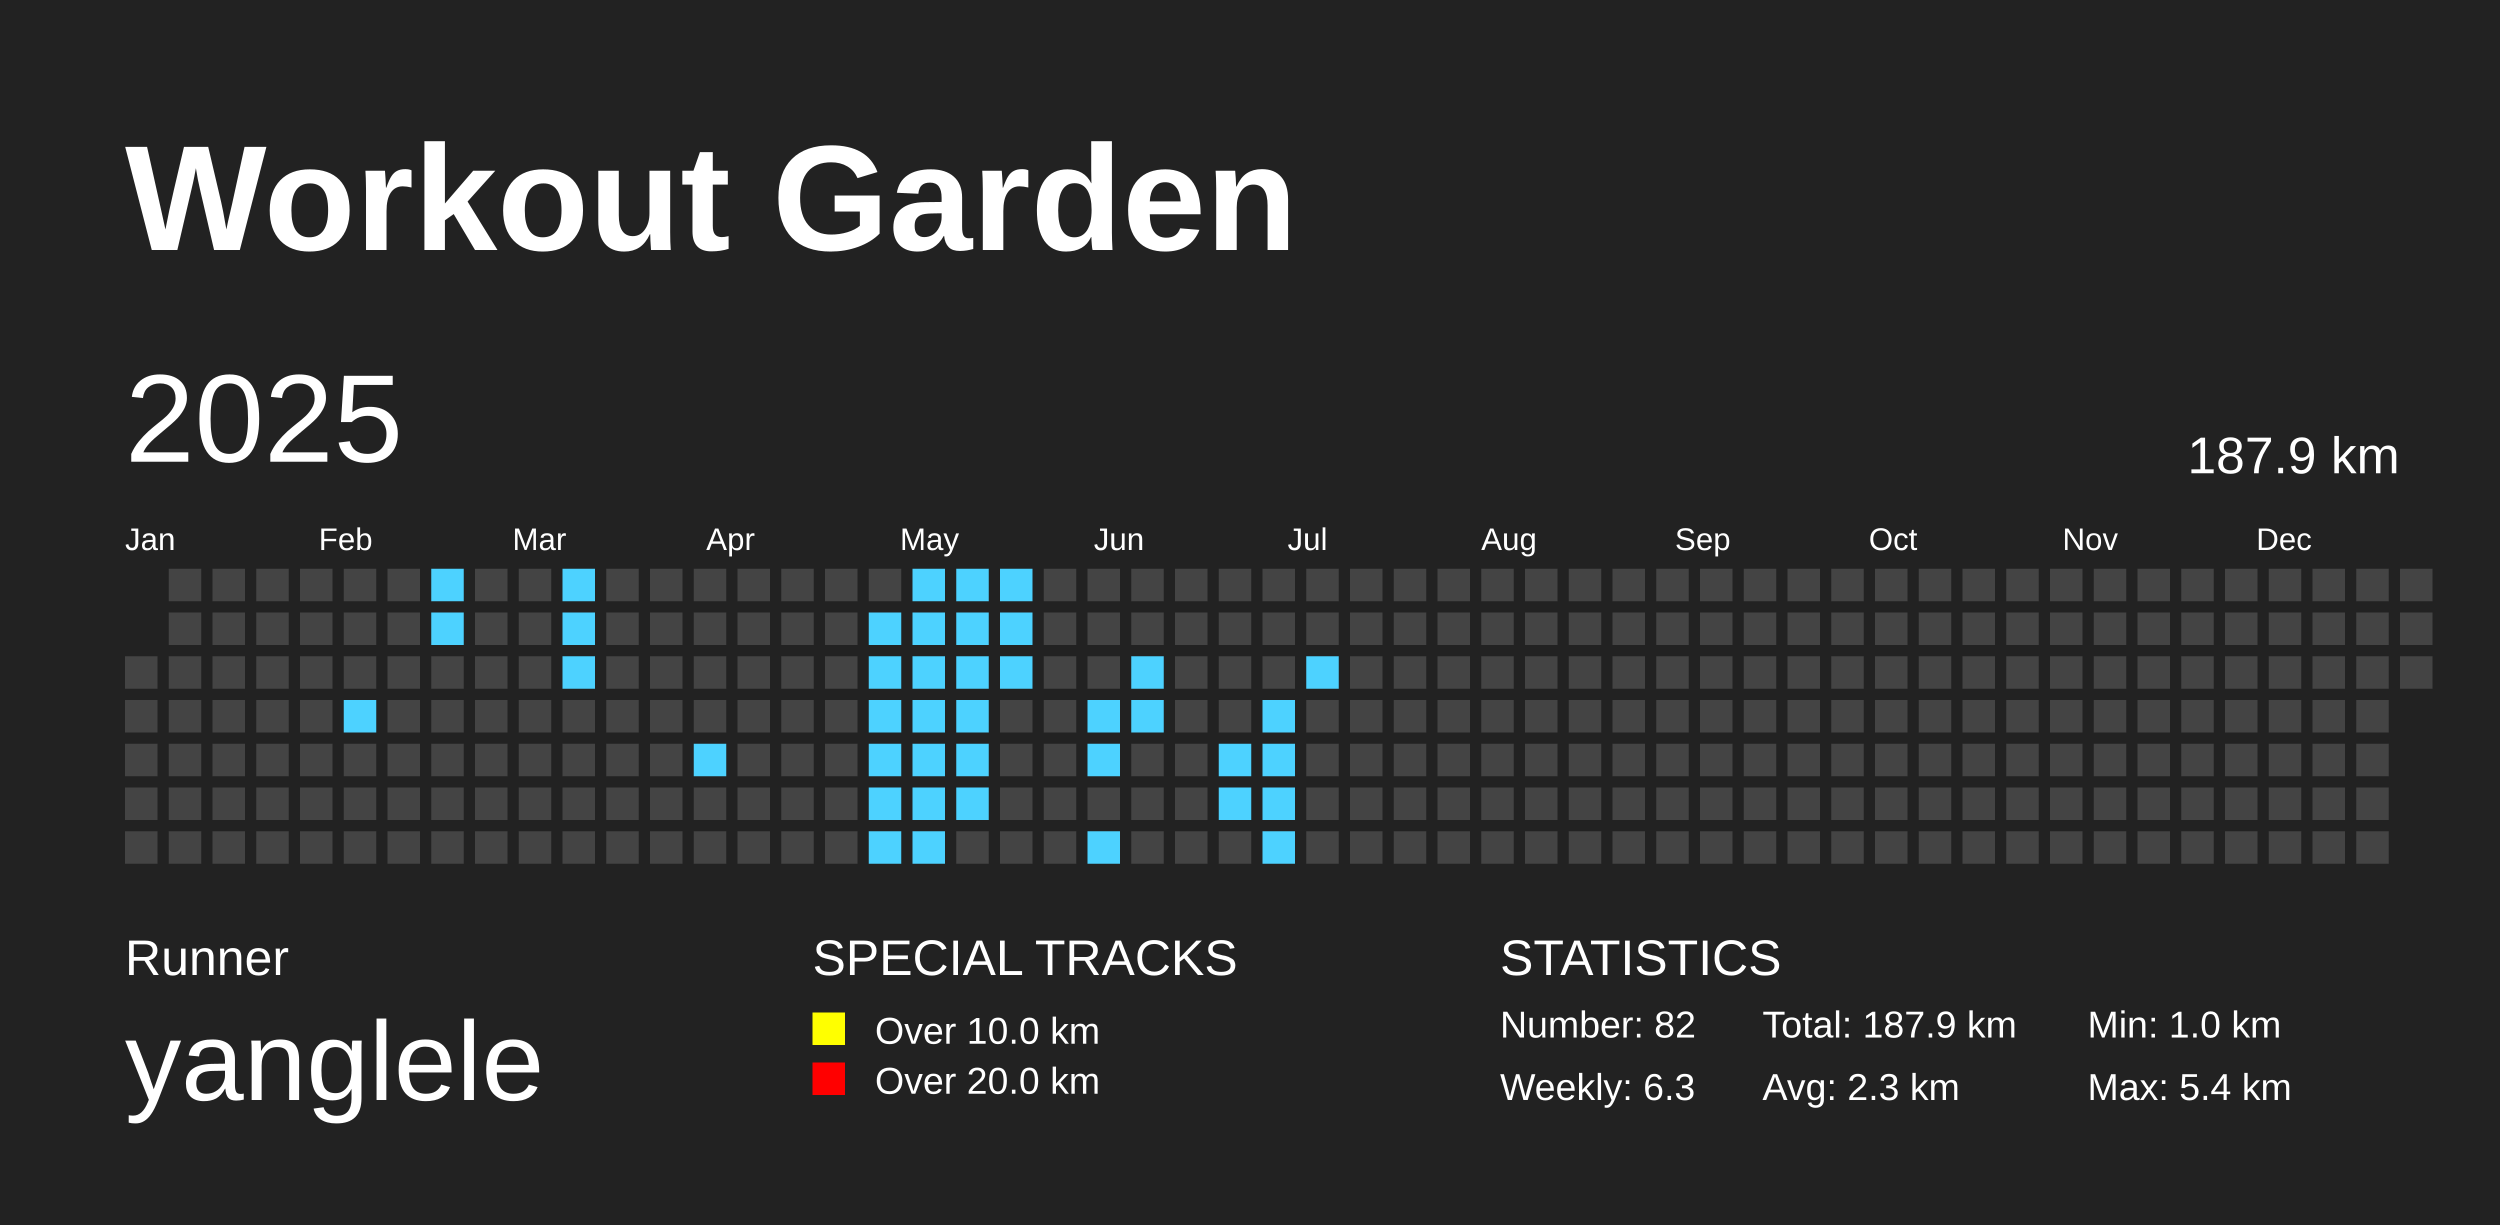
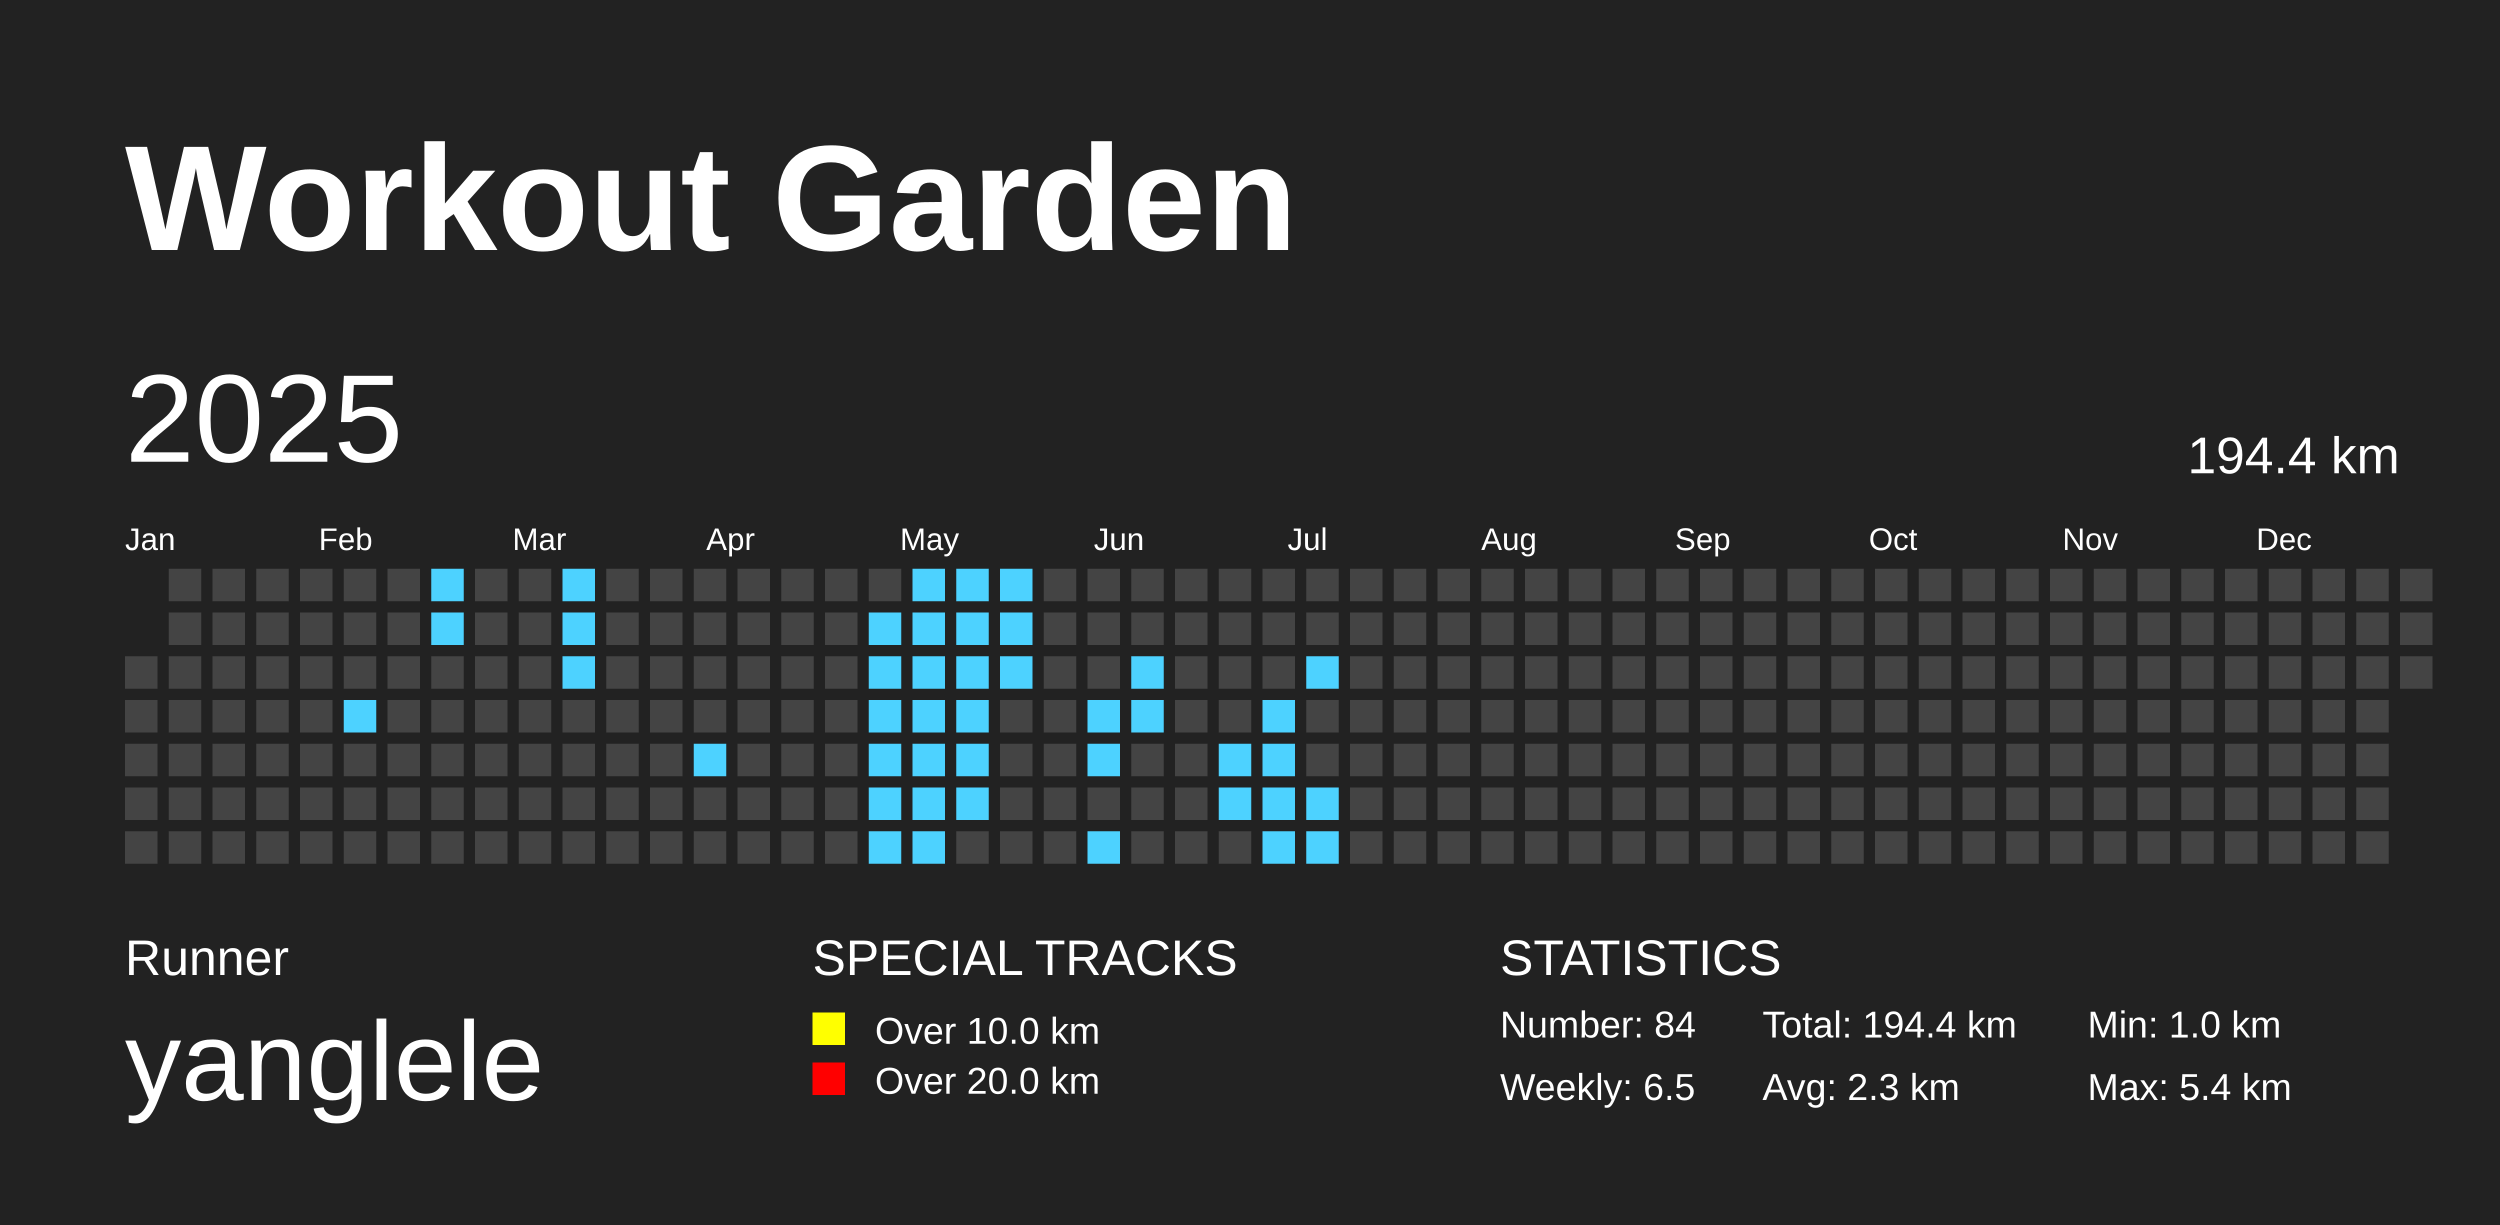
<svg xmlns="http://www.w3.org/2000/svg" baseProfile="full" height="98mm" version="1.1" viewBox="0,0,200,98" width="200mm">
  <defs />
  <rect fill="#222222" height="98" width="200" x="0" y="0" />
  <text fill="#FFFFFF" style="font-size:12px; font-family:Arial; font-weight:bold;" x="10" y="20">Workout Garden</text>
  <text fill="#FFFFFF" style="font-size:4px; font-family:Arial" x="10" y="78">Runner</text>
  <text fill="#FFFFFF" style="font-size:9px; font-family:Arial" x="10" y="88">yanglele</text>
  <text fill="#FFFFFF" style="font-size:4px; font-family:Arial" x="65" y="78">SPECIAL TRACKS</text>
  <rect fill="yellow" height="2.6" width="2.6" x="65" y="81" />
  <text fill="#FFFFFF" style="font-size:3px; font-family:Arial" x="70" y="83.5">Over 10.0 km</text>
  <rect fill="red" height="2.6" width="2.6" x="65" y="85" />
  <text fill="#FFFFFF" style="font-size:3px; font-family:Arial" x="70" y="87.5">Over 20.0 km</text>
  <text fill="#FFFFFF" style="font-size:4px; font-family:Arial" x="120" y="78">STATISTICS</text>
-   <text fill="#FFFFFF" style="font-size:3px; font-family:Arial" x="120" y="83">Number: 82</text>
-   <text fill="#FFFFFF" style="font-size:3px; font-family:Arial" x="120" y="88">Weekly: 6.3</text>
-   <text fill="#FFFFFF" style="font-size:3px; font-family:Arial" x="141" y="83">Total: 187.9 km</text>
+   <text fill="#FFFFFF" style="font-size:3px; font-family:Arial" x="120" y="83">Number: 84</text>
+   <text fill="#FFFFFF" style="font-size:3px; font-family:Arial" x="120" y="88">Weekly: 6.5</text>
+   <text fill="#FFFFFF" style="font-size:3px; font-family:Arial" x="141" y="83">Total: 194.4 km</text>
  <text fill="#FFFFFF" style="font-size:3px; font-family:Arial" x="141" y="88">Avg: 2.3 km</text>
  <text fill="#FFFFFF" style="font-size:3px; font-family:Arial" x="167" y="83">Min: 1.0 km</text>
  <text fill="#FFFFFF" style="font-size:3px; font-family:Arial" x="167" y="88">Max: 5.4 km</text>
  <text dominant-baseline="hanging" fill="#FFFFFF" style="font-size:10.0px; font-family:Arial;" x="10" y="30">2025</text>
-   <text dominant-baseline="hanging" fill="#FFFFFF" style="font-size:4.125px; font-family:Arial;" x="175" y="35">187.9 km</text>
+   <text dominant-baseline="hanging" fill="#FFFFFF" style="font-size:4.125px; font-family:Arial;" x="175" y="35">194.4 km</text>
  <text fill="#FFFFFF" style="font-size:2.5px; font-family:Arial" x="10.0" y="44">Jan</text>
  <text fill="#FFFFFF" style="font-size:2.5px; font-family:Arial" x="25.5" y="44">Feb</text>
  <text fill="#FFFFFF" style="font-size:2.5px; font-family:Arial" x="41.0" y="44">Mar</text>
  <text fill="#FFFFFF" style="font-size:2.5px; font-family:Arial" x="56.5" y="44">Apr</text>
  <text fill="#FFFFFF" style="font-size:2.5px; font-family:Arial" x="72.0" y="44">May</text>
  <text fill="#FFFFFF" style="font-size:2.5px; font-family:Arial" x="87.5" y="44">Jun</text>
  <text fill="#FFFFFF" style="font-size:2.5px; font-family:Arial" x="103.0" y="44">Jul</text>
  <text fill="#FFFFFF" style="font-size:2.5px; font-family:Arial" x="118.5" y="44">Aug</text>
  <text fill="#FFFFFF" style="font-size:2.5px; font-family:Arial" x="134.0" y="44">Sep</text>
  <text fill="#FFFFFF" style="font-size:2.5px; font-family:Arial" x="149.5" y="44">Oct</text>
  <text fill="#FFFFFF" style="font-size:2.5px; font-family:Arial" x="165.0" y="44">Nov</text>
  <text fill="#FFFFFF" style="font-size:2.5px; font-family:Arial" x="180.5" y="44">Dec</text>
  <rect fill="#444444" height="2.6" width="2.6" x="10.0" y="52.5" />
  <rect fill="#444444" height="2.6" width="2.6" x="10.0" y="56.0" />
  <rect fill="#444444" height="2.6" width="2.6" x="10.0" y="59.5" />
  <rect fill="#444444" height="2.6" width="2.6" x="10.0" y="63.0" />
  <rect fill="#444444" height="2.6" width="2.6" x="10.0" y="66.5" />
  <rect fill="#444444" height="2.6" width="2.6" x="13.5" y="45.5" />
  <rect fill="#444444" height="2.6" width="2.6" x="13.5" y="49.0" />
  <rect fill="#444444" height="2.6" width="2.6" x="13.5" y="52.5" />
  <rect fill="#444444" height="2.6" width="2.6" x="13.5" y="56.0" />
  <rect fill="#444444" height="2.6" width="2.6" x="13.5" y="59.5" />
  <rect fill="#444444" height="2.6" width="2.6" x="13.5" y="63.0" />
  <rect fill="#444444" height="2.6" width="2.6" x="13.5" y="66.5" />
  <rect fill="#444444" height="2.6" width="2.6" x="17.0" y="45.5" />
  <rect fill="#444444" height="2.6" width="2.6" x="17.0" y="49.0" />
  <rect fill="#444444" height="2.6" width="2.6" x="17.0" y="52.5" />
  <rect fill="#444444" height="2.6" width="2.6" x="17.0" y="56.0" />
  <rect fill="#444444" height="2.6" width="2.6" x="17.0" y="59.5" />
  <rect fill="#444444" height="2.6" width="2.6" x="17.0" y="63.0" />
  <rect fill="#444444" height="2.6" width="2.6" x="17.0" y="66.5" />
  <rect fill="#444444" height="2.6" width="2.6" x="20.5" y="45.5" />
  <rect fill="#444444" height="2.6" width="2.6" x="20.5" y="49.0" />
  <rect fill="#444444" height="2.6" width="2.6" x="20.5" y="52.5" />
  <rect fill="#444444" height="2.6" width="2.6" x="20.5" y="56.0" />
  <rect fill="#444444" height="2.6" width="2.6" x="20.5" y="59.5" />
  <rect fill="#444444" height="2.6" width="2.6" x="20.5" y="63.0" />
  <rect fill="#444444" height="2.6" width="2.6" x="20.5" y="66.5" />
  <rect fill="#444444" height="2.6" width="2.6" x="24.0" y="45.5" />
  <rect fill="#444444" height="2.6" width="2.6" x="24.0" y="49.0" />
  <rect fill="#444444" height="2.6" width="2.6" x="24.0" y="52.5" />
  <rect fill="#444444" height="2.6" width="2.6" x="24.0" y="56.0" />
  <rect fill="#444444" height="2.6" width="2.6" x="24.0" y="59.5" />
  <rect fill="#444444" height="2.6" width="2.6" x="24.0" y="63.0" />
  <rect fill="#444444" height="2.6" width="2.6" x="24.0" y="66.5" />
  <rect fill="#444444" height="2.6" width="2.6" x="27.5" y="45.5" />
  <rect fill="#444444" height="2.6" width="2.6" x="27.5" y="49.0" />
  <rect fill="#444444" height="2.6" width="2.6" x="27.5" y="52.5" />
  <rect fill="#4DD2FF" height="2.6" width="2.6" x="27.5" y="56.0" />
  <rect fill="#444444" height="2.6" width="2.6" x="27.5" y="59.5" />
  <rect fill="#444444" height="2.6" width="2.6" x="27.5" y="63.0" />
  <rect fill="#444444" height="2.6" width="2.6" x="27.5" y="66.5" />
  <rect fill="#444444" height="2.6" width="2.6" x="31.0" y="45.5" />
  <rect fill="#444444" height="2.6" width="2.6" x="31.0" y="49.0" />
  <rect fill="#444444" height="2.6" width="2.6" x="31.0" y="52.5" />
  <rect fill="#444444" height="2.6" width="2.6" x="31.0" y="56.0" />
  <rect fill="#444444" height="2.6" width="2.6" x="31.0" y="59.5" />
  <rect fill="#444444" height="2.6" width="2.6" x="31.0" y="63.0" />
  <rect fill="#444444" height="2.6" width="2.6" x="31.0" y="66.5" />
  <rect fill="#4DD2FF" height="2.6" width="2.6" x="34.5" y="45.5" />
  <rect fill="#4DD2FF" height="2.6" width="2.6" x="34.5" y="49.0" />
  <rect fill="#444444" height="2.6" width="2.6" x="34.5" y="52.5" />
  <rect fill="#444444" height="2.6" width="2.6" x="34.5" y="56.0" />
  <rect fill="#444444" height="2.6" width="2.6" x="34.5" y="59.5" />
  <rect fill="#444444" height="2.6" width="2.6" x="34.5" y="63.0" />
  <rect fill="#444444" height="2.6" width="2.6" x="34.5" y="66.5" />
  <rect fill="#444444" height="2.6" width="2.6" x="38.0" y="45.5" />
  <rect fill="#444444" height="2.6" width="2.6" x="38.0" y="49.0" />
  <rect fill="#444444" height="2.6" width="2.6" x="38.0" y="52.5" />
  <rect fill="#444444" height="2.6" width="2.6" x="38.0" y="56.0" />
  <rect fill="#444444" height="2.6" width="2.6" x="38.0" y="59.5" />
  <rect fill="#444444" height="2.6" width="2.6" x="38.0" y="63.0" />
  <rect fill="#444444" height="2.6" width="2.6" x="38.0" y="66.5" />
  <rect fill="#444444" height="2.6" width="2.6" x="41.5" y="45.5" />
  <rect fill="#444444" height="2.6" width="2.6" x="41.5" y="49.0" />
  <rect fill="#444444" height="2.6" width="2.6" x="41.5" y="52.5" />
  <rect fill="#444444" height="2.6" width="2.6" x="41.5" y="56.0" />
  <rect fill="#444444" height="2.6" width="2.6" x="41.5" y="59.5" />
  <rect fill="#444444" height="2.6" width="2.6" x="41.5" y="63.0" />
  <rect fill="#444444" height="2.6" width="2.6" x="41.5" y="66.5" />
  <rect fill="#4DD2FF" height="2.6" width="2.6" x="45.0" y="45.5" />
  <rect fill="#4DD2FF" height="2.6" width="2.6" x="45.0" y="49.0" />
  <rect fill="#4DD2FF" height="2.6" width="2.6" x="45.0" y="52.5" />
  <rect fill="#444444" height="2.6" width="2.6" x="45.0" y="56.0" />
  <rect fill="#444444" height="2.6" width="2.6" x="45.0" y="59.5" />
  <rect fill="#444444" height="2.6" width="2.6" x="45.0" y="63.0" />
  <rect fill="#444444" height="2.6" width="2.6" x="45.0" y="66.5" />
  <rect fill="#444444" height="2.6" width="2.6" x="48.5" y="45.5" />
  <rect fill="#444444" height="2.6" width="2.6" x="48.5" y="49.0" />
  <rect fill="#444444" height="2.6" width="2.6" x="48.5" y="52.5" />
  <rect fill="#444444" height="2.6" width="2.6" x="48.5" y="56.0" />
  <rect fill="#444444" height="2.6" width="2.6" x="48.5" y="59.5" />
  <rect fill="#444444" height="2.6" width="2.6" x="48.5" y="63.0" />
  <rect fill="#444444" height="2.6" width="2.6" x="48.5" y="66.5" />
  <rect fill="#444444" height="2.6" width="2.6" x="52.0" y="45.5" />
  <rect fill="#444444" height="2.6" width="2.6" x="52.0" y="49.0" />
  <rect fill="#444444" height="2.6" width="2.6" x="52.0" y="52.5" />
  <rect fill="#444444" height="2.6" width="2.6" x="52.0" y="56.0" />
  <rect fill="#444444" height="2.6" width="2.6" x="52.0" y="59.5" />
  <rect fill="#444444" height="2.6" width="2.6" x="52.0" y="63.0" />
  <rect fill="#444444" height="2.6" width="2.6" x="52.0" y="66.5" />
  <rect fill="#444444" height="2.6" width="2.6" x="55.5" y="45.5" />
  <rect fill="#444444" height="2.6" width="2.6" x="55.5" y="49.0" />
  <rect fill="#444444" height="2.6" width="2.6" x="55.5" y="52.5" />
  <rect fill="#444444" height="2.6" width="2.6" x="55.5" y="56.0" />
  <rect fill="#4DD2FF" height="2.6" width="2.6" x="55.5" y="59.5" />
  <rect fill="#444444" height="2.6" width="2.6" x="55.5" y="63.0" />
  <rect fill="#444444" height="2.6" width="2.6" x="55.5" y="66.5" />
  <rect fill="#444444" height="2.6" width="2.6" x="59.0" y="45.5" />
  <rect fill="#444444" height="2.6" width="2.6" x="59.0" y="49.0" />
  <rect fill="#444444" height="2.6" width="2.6" x="59.0" y="52.5" />
  <rect fill="#444444" height="2.6" width="2.6" x="59.0" y="56.0" />
  <rect fill="#444444" height="2.6" width="2.6" x="59.0" y="59.5" />
  <rect fill="#444444" height="2.6" width="2.6" x="59.0" y="63.0" />
  <rect fill="#444444" height="2.6" width="2.6" x="59.0" y="66.5" />
  <rect fill="#444444" height="2.6" width="2.6" x="62.5" y="45.5" />
  <rect fill="#444444" height="2.6" width="2.6" x="62.5" y="49.0" />
  <rect fill="#444444" height="2.6" width="2.6" x="62.5" y="52.5" />
  <rect fill="#444444" height="2.6" width="2.6" x="62.5" y="56.0" />
  <rect fill="#444444" height="2.6" width="2.6" x="62.5" y="59.5" />
  <rect fill="#444444" height="2.6" width="2.6" x="62.5" y="63.0" />
  <rect fill="#444444" height="2.6" width="2.6" x="62.5" y="66.5" />
  <rect fill="#444444" height="2.6" width="2.6" x="66.0" y="45.5" />
  <rect fill="#444444" height="2.6" width="2.6" x="66.0" y="49.0" />
  <rect fill="#444444" height="2.6" width="2.6" x="66.0" y="52.5" />
  <rect fill="#444444" height="2.6" width="2.6" x="66.0" y="56.0" />
  <rect fill="#444444" height="2.6" width="2.6" x="66.0" y="59.5" />
  <rect fill="#444444" height="2.6" width="2.6" x="66.0" y="63.0" />
  <rect fill="#444444" height="2.6" width="2.6" x="66.0" y="66.5" />
  <rect fill="#444444" height="2.6" width="2.6" x="69.5" y="45.5" />
  <rect fill="#4DD2FF" height="2.6" width="2.6" x="69.5" y="49.0" />
  <rect fill="#4DD2FF" height="2.6" width="2.6" x="69.5" y="52.5" />
  <rect fill="#4DD2FF" height="2.6" width="2.6" x="69.5" y="56.0" />
  <rect fill="#4DD2FF" height="2.6" width="2.6" x="69.5" y="59.5" />
  <rect fill="#4DD2FF" height="2.6" width="2.6" x="69.5" y="63.0" />
  <rect fill="#4DD2FF" height="2.6" width="2.6" x="69.5" y="66.5" />
  <rect fill="#4DD2FF" height="2.6" width="2.6" x="73.0" y="45.5" />
  <rect fill="#4DD2FF" height="2.6" width="2.6" x="73.0" y="49.0" />
  <rect fill="#4DD2FF" height="2.6" width="2.6" x="73.0" y="52.5" />
  <rect fill="#4DD2FF" height="2.6" width="2.6" x="73.0" y="56.0" />
  <rect fill="#4DD2FF" height="2.6" width="2.6" x="73.0" y="59.5" />
  <rect fill="#4DD2FF" height="2.6" width="2.6" x="73.0" y="63.0" />
  <rect fill="#4DD2FF" height="2.6" width="2.6" x="73.0" y="66.5" />
  <rect fill="#4DD2FF" height="2.6" width="2.6" x="76.5" y="45.5" />
  <rect fill="#4DD2FF" height="2.6" width="2.6" x="76.5" y="49.0" />
  <rect fill="#4DD2FF" height="2.6" width="2.6" x="76.5" y="52.5" />
  <rect fill="#4DD2FF" height="2.6" width="2.6" x="76.5" y="56.0" />
  <rect fill="#4DD2FF" height="2.6" width="2.6" x="76.5" y="59.5" />
  <rect fill="#4DD2FF" height="2.6" width="2.6" x="76.5" y="63.0" />
  <rect fill="#444444" height="2.6" width="2.6" x="76.5" y="66.5" />
  <rect fill="#4DD2FF" height="2.6" width="2.6" x="80.0" y="45.5" />
  <rect fill="#4DD2FF" height="2.6" width="2.6" x="80.0" y="49.0" />
  <rect fill="#4DD2FF" height="2.6" width="2.6" x="80.0" y="52.5" />
  <rect fill="#444444" height="2.6" width="2.6" x="80.0" y="56.0" />
  <rect fill="#444444" height="2.6" width="2.6" x="80.0" y="59.5" />
  <rect fill="#444444" height="2.6" width="2.6" x="80.0" y="63.0" />
  <rect fill="#444444" height="2.6" width="2.6" x="80.0" y="66.5" />
  <rect fill="#444444" height="2.6" width="2.6" x="83.5" y="45.5" />
  <rect fill="#444444" height="2.6" width="2.6" x="83.5" y="49.0" />
  <rect fill="#444444" height="2.6" width="2.6" x="83.5" y="52.5" />
  <rect fill="#444444" height="2.6" width="2.6" x="83.5" y="56.0" />
  <rect fill="#444444" height="2.6" width="2.6" x="83.5" y="59.5" />
  <rect fill="#444444" height="2.6" width="2.6" x="83.5" y="63.0" />
  <rect fill="#444444" height="2.6" width="2.6" x="83.5" y="66.5" />
  <rect fill="#444444" height="2.6" width="2.6" x="87.0" y="45.5" />
  <rect fill="#444444" height="2.6" width="2.6" x="87.0" y="49.0" />
  <rect fill="#444444" height="2.6" width="2.6" x="87.0" y="52.5" />
  <rect fill="#4DD2FF" height="2.6" width="2.6" x="87.0" y="56.0" />
  <rect fill="#4DD2FF" height="2.6" width="2.6" x="87.0" y="59.5" />
  <rect fill="#444444" height="2.6" width="2.6" x="87.0" y="63.0" />
  <rect fill="#4DD2FF" height="2.6" width="2.6" x="87.0" y="66.5" />
  <rect fill="#444444" height="2.6" width="2.6" x="90.5" y="45.5" />
  <rect fill="#444444" height="2.6" width="2.6" x="90.5" y="49.0" />
  <rect fill="#4DD2FF" height="2.6" width="2.6" x="90.5" y="52.5" />
  <rect fill="#4DD2FF" height="2.6" width="2.6" x="90.5" y="56.0" />
  <rect fill="#444444" height="2.6" width="2.6" x="90.5" y="59.5" />
  <rect fill="#444444" height="2.6" width="2.6" x="90.5" y="63.0" />
  <rect fill="#444444" height="2.6" width="2.6" x="90.5" y="66.5" />
  <rect fill="#444444" height="2.6" width="2.6" x="94.0" y="45.5" />
  <rect fill="#444444" height="2.6" width="2.6" x="94.0" y="49.0" />
  <rect fill="#444444" height="2.6" width="2.6" x="94.0" y="52.5" />
  <rect fill="#444444" height="2.6" width="2.6" x="94.0" y="56.0" />
  <rect fill="#444444" height="2.6" width="2.6" x="94.0" y="59.5" />
  <rect fill="#444444" height="2.6" width="2.6" x="94.0" y="63.0" />
  <rect fill="#444444" height="2.6" width="2.6" x="94.0" y="66.5" />
  <rect fill="#444444" height="2.6" width="2.6" x="97.5" y="45.5" />
  <rect fill="#444444" height="2.6" width="2.6" x="97.5" y="49.0" />
  <rect fill="#444444" height="2.6" width="2.6" x="97.5" y="52.5" />
  <rect fill="#444444" height="2.6" width="2.6" x="97.5" y="56.0" />
  <rect fill="#4DD2FF" height="2.6" width="2.6" x="97.5" y="59.5" />
  <rect fill="#4DD2FF" height="2.6" width="2.6" x="97.5" y="63.0" />
  <rect fill="#444444" height="2.6" width="2.6" x="97.5" y="66.5" />
  <rect fill="#444444" height="2.6" width="2.6" x="101.0" y="45.5" />
  <rect fill="#444444" height="2.6" width="2.6" x="101.0" y="49.0" />
  <rect fill="#444444" height="2.6" width="2.6" x="101.0" y="52.5" />
  <rect fill="#4DD2FF" height="2.6" width="2.6" x="101.0" y="56.0" />
  <rect fill="#4DD2FF" height="2.6" width="2.6" x="101.0" y="59.5" />
  <rect fill="#4DD2FF" height="2.6" width="2.6" x="101.0" y="63.0" />
  <rect fill="#4DD2FF" height="2.6" width="2.6" x="101.0" y="66.5" />
  <rect fill="#444444" height="2.6" width="2.6" x="104.5" y="45.5" />
  <rect fill="#444444" height="2.6" width="2.6" x="104.5" y="49.0" />
  <rect fill="#4DD2FF" height="2.6" width="2.6" x="104.5" y="52.5" />
  <rect fill="#444444" height="2.6" width="2.6" x="104.5" y="56.0" />
  <rect fill="#444444" height="2.6" width="2.6" x="104.5" y="59.5" />
-   <rect fill="#444444" height="2.6" width="2.6" x="104.5" y="63.0" />
-   <rect fill="#444444" height="2.6" width="2.6" x="104.5" y="66.5" />
+   <rect fill="#4DD2FF" height="2.6" width="2.6" x="104.5" y="63.0" />
+   <rect fill="#4DD2FF" height="2.6" width="2.6" x="104.5" y="66.5" />
  <rect fill="#444444" height="2.6" width="2.6" x="108.0" y="45.5" />
  <rect fill="#444444" height="2.6" width="2.6" x="108.0" y="49.0" />
  <rect fill="#444444" height="2.6" width="2.6" x="108.0" y="52.5" />
  <rect fill="#444444" height="2.6" width="2.6" x="108.0" y="56.0" />
  <rect fill="#444444" height="2.6" width="2.6" x="108.0" y="59.5" />
  <rect fill="#444444" height="2.6" width="2.6" x="108.0" y="63.0" />
  <rect fill="#444444" height="2.6" width="2.6" x="108.0" y="66.5" />
  <rect fill="#444444" height="2.6" width="2.6" x="111.5" y="45.5" />
  <rect fill="#444444" height="2.6" width="2.6" x="111.5" y="49.0" />
  <rect fill="#444444" height="2.6" width="2.6" x="111.5" y="52.5" />
  <rect fill="#444444" height="2.6" width="2.6" x="111.5" y="56.0" />
  <rect fill="#444444" height="2.6" width="2.6" x="111.5" y="59.5" />
  <rect fill="#444444" height="2.6" width="2.6" x="111.5" y="63.0" />
  <rect fill="#444444" height="2.6" width="2.6" x="111.5" y="66.5" />
  <rect fill="#444444" height="2.6" width="2.6" x="115.0" y="45.5" />
  <rect fill="#444444" height="2.6" width="2.6" x="115.0" y="49.0" />
  <rect fill="#444444" height="2.6" width="2.6" x="115.0" y="52.5" />
  <rect fill="#444444" height="2.6" width="2.6" x="115.0" y="56.0" />
  <rect fill="#444444" height="2.6" width="2.6" x="115.0" y="59.5" />
  <rect fill="#444444" height="2.6" width="2.6" x="115.0" y="63.0" />
  <rect fill="#444444" height="2.6" width="2.6" x="115.0" y="66.5" />
  <rect fill="#444444" height="2.6" width="2.6" x="118.5" y="45.5" />
  <rect fill="#444444" height="2.6" width="2.6" x="118.5" y="49.0" />
  <rect fill="#444444" height="2.6" width="2.6" x="118.5" y="52.5" />
  <rect fill="#444444" height="2.6" width="2.6" x="118.5" y="56.0" />
  <rect fill="#444444" height="2.6" width="2.6" x="118.5" y="59.5" />
  <rect fill="#444444" height="2.6" width="2.6" x="118.5" y="63.0" />
  <rect fill="#444444" height="2.6" width="2.6" x="118.5" y="66.5" />
  <rect fill="#444444" height="2.6" width="2.6" x="122.0" y="45.5" />
  <rect fill="#444444" height="2.6" width="2.6" x="122.0" y="49.0" />
  <rect fill="#444444" height="2.6" width="2.6" x="122.0" y="52.5" />
  <rect fill="#444444" height="2.6" width="2.6" x="122.0" y="56.0" />
  <rect fill="#444444" height="2.6" width="2.6" x="122.0" y="59.5" />
  <rect fill="#444444" height="2.6" width="2.6" x="122.0" y="63.0" />
  <rect fill="#444444" height="2.6" width="2.6" x="122.0" y="66.5" />
  <rect fill="#444444" height="2.6" width="2.6" x="125.5" y="45.5" />
  <rect fill="#444444" height="2.6" width="2.6" x="125.5" y="49.0" />
  <rect fill="#444444" height="2.6" width="2.6" x="125.5" y="52.5" />
  <rect fill="#444444" height="2.6" width="2.6" x="125.5" y="56.0" />
  <rect fill="#444444" height="2.6" width="2.6" x="125.5" y="59.5" />
  <rect fill="#444444" height="2.6" width="2.6" x="125.5" y="63.0" />
  <rect fill="#444444" height="2.6" width="2.6" x="125.5" y="66.5" />
  <rect fill="#444444" height="2.6" width="2.6" x="129.0" y="45.5" />
  <rect fill="#444444" height="2.6" width="2.6" x="129.0" y="49.0" />
  <rect fill="#444444" height="2.6" width="2.6" x="129.0" y="52.5" />
  <rect fill="#444444" height="2.6" width="2.6" x="129.0" y="56.0" />
  <rect fill="#444444" height="2.6" width="2.6" x="129.0" y="59.5" />
  <rect fill="#444444" height="2.6" width="2.6" x="129.0" y="63.0" />
  <rect fill="#444444" height="2.6" width="2.6" x="129.0" y="66.5" />
  <rect fill="#444444" height="2.6" width="2.6" x="132.5" y="45.5" />
  <rect fill="#444444" height="2.6" width="2.6" x="132.5" y="49.0" />
  <rect fill="#444444" height="2.6" width="2.6" x="132.5" y="52.5" />
  <rect fill="#444444" height="2.6" width="2.6" x="132.5" y="56.0" />
  <rect fill="#444444" height="2.6" width="2.6" x="132.5" y="59.5" />
  <rect fill="#444444" height="2.6" width="2.6" x="132.5" y="63.0" />
  <rect fill="#444444" height="2.6" width="2.6" x="132.5" y="66.5" />
  <rect fill="#444444" height="2.6" width="2.6" x="136.0" y="45.5" />
  <rect fill="#444444" height="2.6" width="2.6" x="136.0" y="49.0" />
  <rect fill="#444444" height="2.6" width="2.6" x="136.0" y="52.5" />
  <rect fill="#444444" height="2.6" width="2.6" x="136.0" y="56.0" />
  <rect fill="#444444" height="2.6" width="2.6" x="136.0" y="59.5" />
  <rect fill="#444444" height="2.6" width="2.6" x="136.0" y="63.0" />
  <rect fill="#444444" height="2.6" width="2.6" x="136.0" y="66.5" />
  <rect fill="#444444" height="2.6" width="2.6" x="139.5" y="45.5" />
  <rect fill="#444444" height="2.6" width="2.6" x="139.5" y="49.0" />
  <rect fill="#444444" height="2.6" width="2.6" x="139.5" y="52.5" />
  <rect fill="#444444" height="2.6" width="2.6" x="139.5" y="56.0" />
  <rect fill="#444444" height="2.6" width="2.6" x="139.5" y="59.5" />
  <rect fill="#444444" height="2.6" width="2.6" x="139.5" y="63.0" />
  <rect fill="#444444" height="2.6" width="2.6" x="139.5" y="66.5" />
  <rect fill="#444444" height="2.6" width="2.6" x="143.0" y="45.5" />
  <rect fill="#444444" height="2.6" width="2.6" x="143.0" y="49.0" />
  <rect fill="#444444" height="2.6" width="2.6" x="143.0" y="52.5" />
  <rect fill="#444444" height="2.6" width="2.6" x="143.0" y="56.0" />
  <rect fill="#444444" height="2.6" width="2.6" x="143.0" y="59.5" />
  <rect fill="#444444" height="2.6" width="2.6" x="143.0" y="63.0" />
  <rect fill="#444444" height="2.6" width="2.6" x="143.0" y="66.5" />
  <rect fill="#444444" height="2.6" width="2.6" x="146.5" y="45.5" />
  <rect fill="#444444" height="2.6" width="2.6" x="146.5" y="49.0" />
  <rect fill="#444444" height="2.6" width="2.6" x="146.5" y="52.5" />
  <rect fill="#444444" height="2.6" width="2.6" x="146.5" y="56.0" />
  <rect fill="#444444" height="2.6" width="2.6" x="146.5" y="59.5" />
  <rect fill="#444444" height="2.6" width="2.6" x="146.5" y="63.0" />
  <rect fill="#444444" height="2.6" width="2.6" x="146.5" y="66.5" />
  <rect fill="#444444" height="2.6" width="2.6" x="150.0" y="45.5" />
  <rect fill="#444444" height="2.6" width="2.6" x="150.0" y="49.0" />
  <rect fill="#444444" height="2.6" width="2.6" x="150.0" y="52.5" />
  <rect fill="#444444" height="2.6" width="2.6" x="150.0" y="56.0" />
  <rect fill="#444444" height="2.6" width="2.6" x="150.0" y="59.5" />
  <rect fill="#444444" height="2.6" width="2.6" x="150.0" y="63.0" />
  <rect fill="#444444" height="2.6" width="2.6" x="150.0" y="66.5" />
  <rect fill="#444444" height="2.6" width="2.6" x="153.5" y="45.5" />
  <rect fill="#444444" height="2.6" width="2.6" x="153.5" y="49.0" />
  <rect fill="#444444" height="2.6" width="2.6" x="153.5" y="52.5" />
  <rect fill="#444444" height="2.6" width="2.6" x="153.5" y="56.0" />
  <rect fill="#444444" height="2.6" width="2.6" x="153.5" y="59.5" />
  <rect fill="#444444" height="2.6" width="2.6" x="153.5" y="63.0" />
  <rect fill="#444444" height="2.6" width="2.6" x="153.5" y="66.5" />
  <rect fill="#444444" height="2.6" width="2.6" x="157.0" y="45.5" />
  <rect fill="#444444" height="2.6" width="2.6" x="157.0" y="49.0" />
  <rect fill="#444444" height="2.6" width="2.6" x="157.0" y="52.5" />
  <rect fill="#444444" height="2.6" width="2.6" x="157.0" y="56.0" />
  <rect fill="#444444" height="2.6" width="2.6" x="157.0" y="59.5" />
  <rect fill="#444444" height="2.6" width="2.6" x="157.0" y="63.0" />
  <rect fill="#444444" height="2.6" width="2.6" x="157.0" y="66.5" />
  <rect fill="#444444" height="2.6" width="2.6" x="160.5" y="45.5" />
  <rect fill="#444444" height="2.6" width="2.6" x="160.5" y="49.0" />
  <rect fill="#444444" height="2.6" width="2.6" x="160.5" y="52.5" />
  <rect fill="#444444" height="2.6" width="2.6" x="160.5" y="56.0" />
  <rect fill="#444444" height="2.6" width="2.6" x="160.5" y="59.5" />
  <rect fill="#444444" height="2.6" width="2.6" x="160.5" y="63.0" />
  <rect fill="#444444" height="2.6" width="2.6" x="160.5" y="66.5" />
  <rect fill="#444444" height="2.6" width="2.6" x="164.0" y="45.5" />
  <rect fill="#444444" height="2.6" width="2.6" x="164.0" y="49.0" />
  <rect fill="#444444" height="2.6" width="2.6" x="164.0" y="52.5" />
  <rect fill="#444444" height="2.6" width="2.6" x="164.0" y="56.0" />
  <rect fill="#444444" height="2.6" width="2.6" x="164.0" y="59.5" />
  <rect fill="#444444" height="2.6" width="2.6" x="164.0" y="63.0" />
  <rect fill="#444444" height="2.6" width="2.6" x="164.0" y="66.5" />
  <rect fill="#444444" height="2.6" width="2.6" x="167.5" y="45.5" />
  <rect fill="#444444" height="2.6" width="2.6" x="167.5" y="49.0" />
  <rect fill="#444444" height="2.6" width="2.6" x="167.5" y="52.5" />
  <rect fill="#444444" height="2.6" width="2.6" x="167.5" y="56.0" />
  <rect fill="#444444" height="2.6" width="2.6" x="167.5" y="59.5" />
  <rect fill="#444444" height="2.6" width="2.6" x="167.5" y="63.0" />
  <rect fill="#444444" height="2.6" width="2.6" x="167.5" y="66.5" />
  <rect fill="#444444" height="2.6" width="2.6" x="171.0" y="45.5" />
  <rect fill="#444444" height="2.6" width="2.6" x="171.0" y="49.0" />
  <rect fill="#444444" height="2.6" width="2.6" x="171.0" y="52.5" />
  <rect fill="#444444" height="2.6" width="2.6" x="171.0" y="56.0" />
  <rect fill="#444444" height="2.6" width="2.6" x="171.0" y="59.5" />
  <rect fill="#444444" height="2.6" width="2.6" x="171.0" y="63.0" />
  <rect fill="#444444" height="2.6" width="2.6" x="171.0" y="66.5" />
  <rect fill="#444444" height="2.6" width="2.6" x="174.5" y="45.5" />
  <rect fill="#444444" height="2.6" width="2.6" x="174.5" y="49.0" />
  <rect fill="#444444" height="2.6" width="2.6" x="174.5" y="52.5" />
  <rect fill="#444444" height="2.6" width="2.6" x="174.5" y="56.0" />
  <rect fill="#444444" height="2.6" width="2.6" x="174.5" y="59.5" />
  <rect fill="#444444" height="2.6" width="2.6" x="174.5" y="63.0" />
  <rect fill="#444444" height="2.6" width="2.6" x="174.5" y="66.5" />
  <rect fill="#444444" height="2.6" width="2.6" x="178.0" y="45.5" />
  <rect fill="#444444" height="2.6" width="2.6" x="178.0" y="49.0" />
  <rect fill="#444444" height="2.6" width="2.6" x="178.0" y="52.5" />
  <rect fill="#444444" height="2.6" width="2.6" x="178.0" y="56.0" />
  <rect fill="#444444" height="2.6" width="2.6" x="178.0" y="59.5" />
  <rect fill="#444444" height="2.6" width="2.6" x="178.0" y="63.0" />
  <rect fill="#444444" height="2.6" width="2.6" x="178.0" y="66.5" />
  <rect fill="#444444" height="2.6" width="2.6" x="181.5" y="45.5" />
  <rect fill="#444444" height="2.6" width="2.6" x="181.5" y="49.0" />
  <rect fill="#444444" height="2.6" width="2.6" x="181.5" y="52.5" />
  <rect fill="#444444" height="2.6" width="2.6" x="181.5" y="56.0" />
  <rect fill="#444444" height="2.6" width="2.6" x="181.5" y="59.5" />
  <rect fill="#444444" height="2.6" width="2.6" x="181.5" y="63.0" />
  <rect fill="#444444" height="2.6" width="2.6" x="181.5" y="66.5" />
  <rect fill="#444444" height="2.6" width="2.6" x="185.0" y="45.5" />
  <rect fill="#444444" height="2.6" width="2.6" x="185.0" y="49.0" />
  <rect fill="#444444" height="2.6" width="2.6" x="185.0" y="52.5" />
  <rect fill="#444444" height="2.6" width="2.6" x="185.0" y="56.0" />
  <rect fill="#444444" height="2.6" width="2.6" x="185.0" y="59.5" />
  <rect fill="#444444" height="2.6" width="2.6" x="185.0" y="63.0" />
  <rect fill="#444444" height="2.6" width="2.6" x="185.0" y="66.5" />
  <rect fill="#444444" height="2.6" width="2.6" x="188.5" y="45.5" />
  <rect fill="#444444" height="2.6" width="2.6" x="188.5" y="49.0" />
  <rect fill="#444444" height="2.6" width="2.6" x="188.5" y="52.5" />
  <rect fill="#444444" height="2.6" width="2.6" x="188.5" y="56.0" />
  <rect fill="#444444" height="2.6" width="2.6" x="188.5" y="59.5" />
  <rect fill="#444444" height="2.6" width="2.6" x="188.5" y="63.0" />
  <rect fill="#444444" height="2.6" width="2.6" x="188.5" y="66.5" />
  <rect fill="#444444" height="2.6" width="2.6" x="192.0" y="45.5" />
  <rect fill="#444444" height="2.6" width="2.6" x="192.0" y="49.0" />
  <rect fill="#444444" height="2.6" width="2.6" x="192.0" y="52.5" />
</svg>
